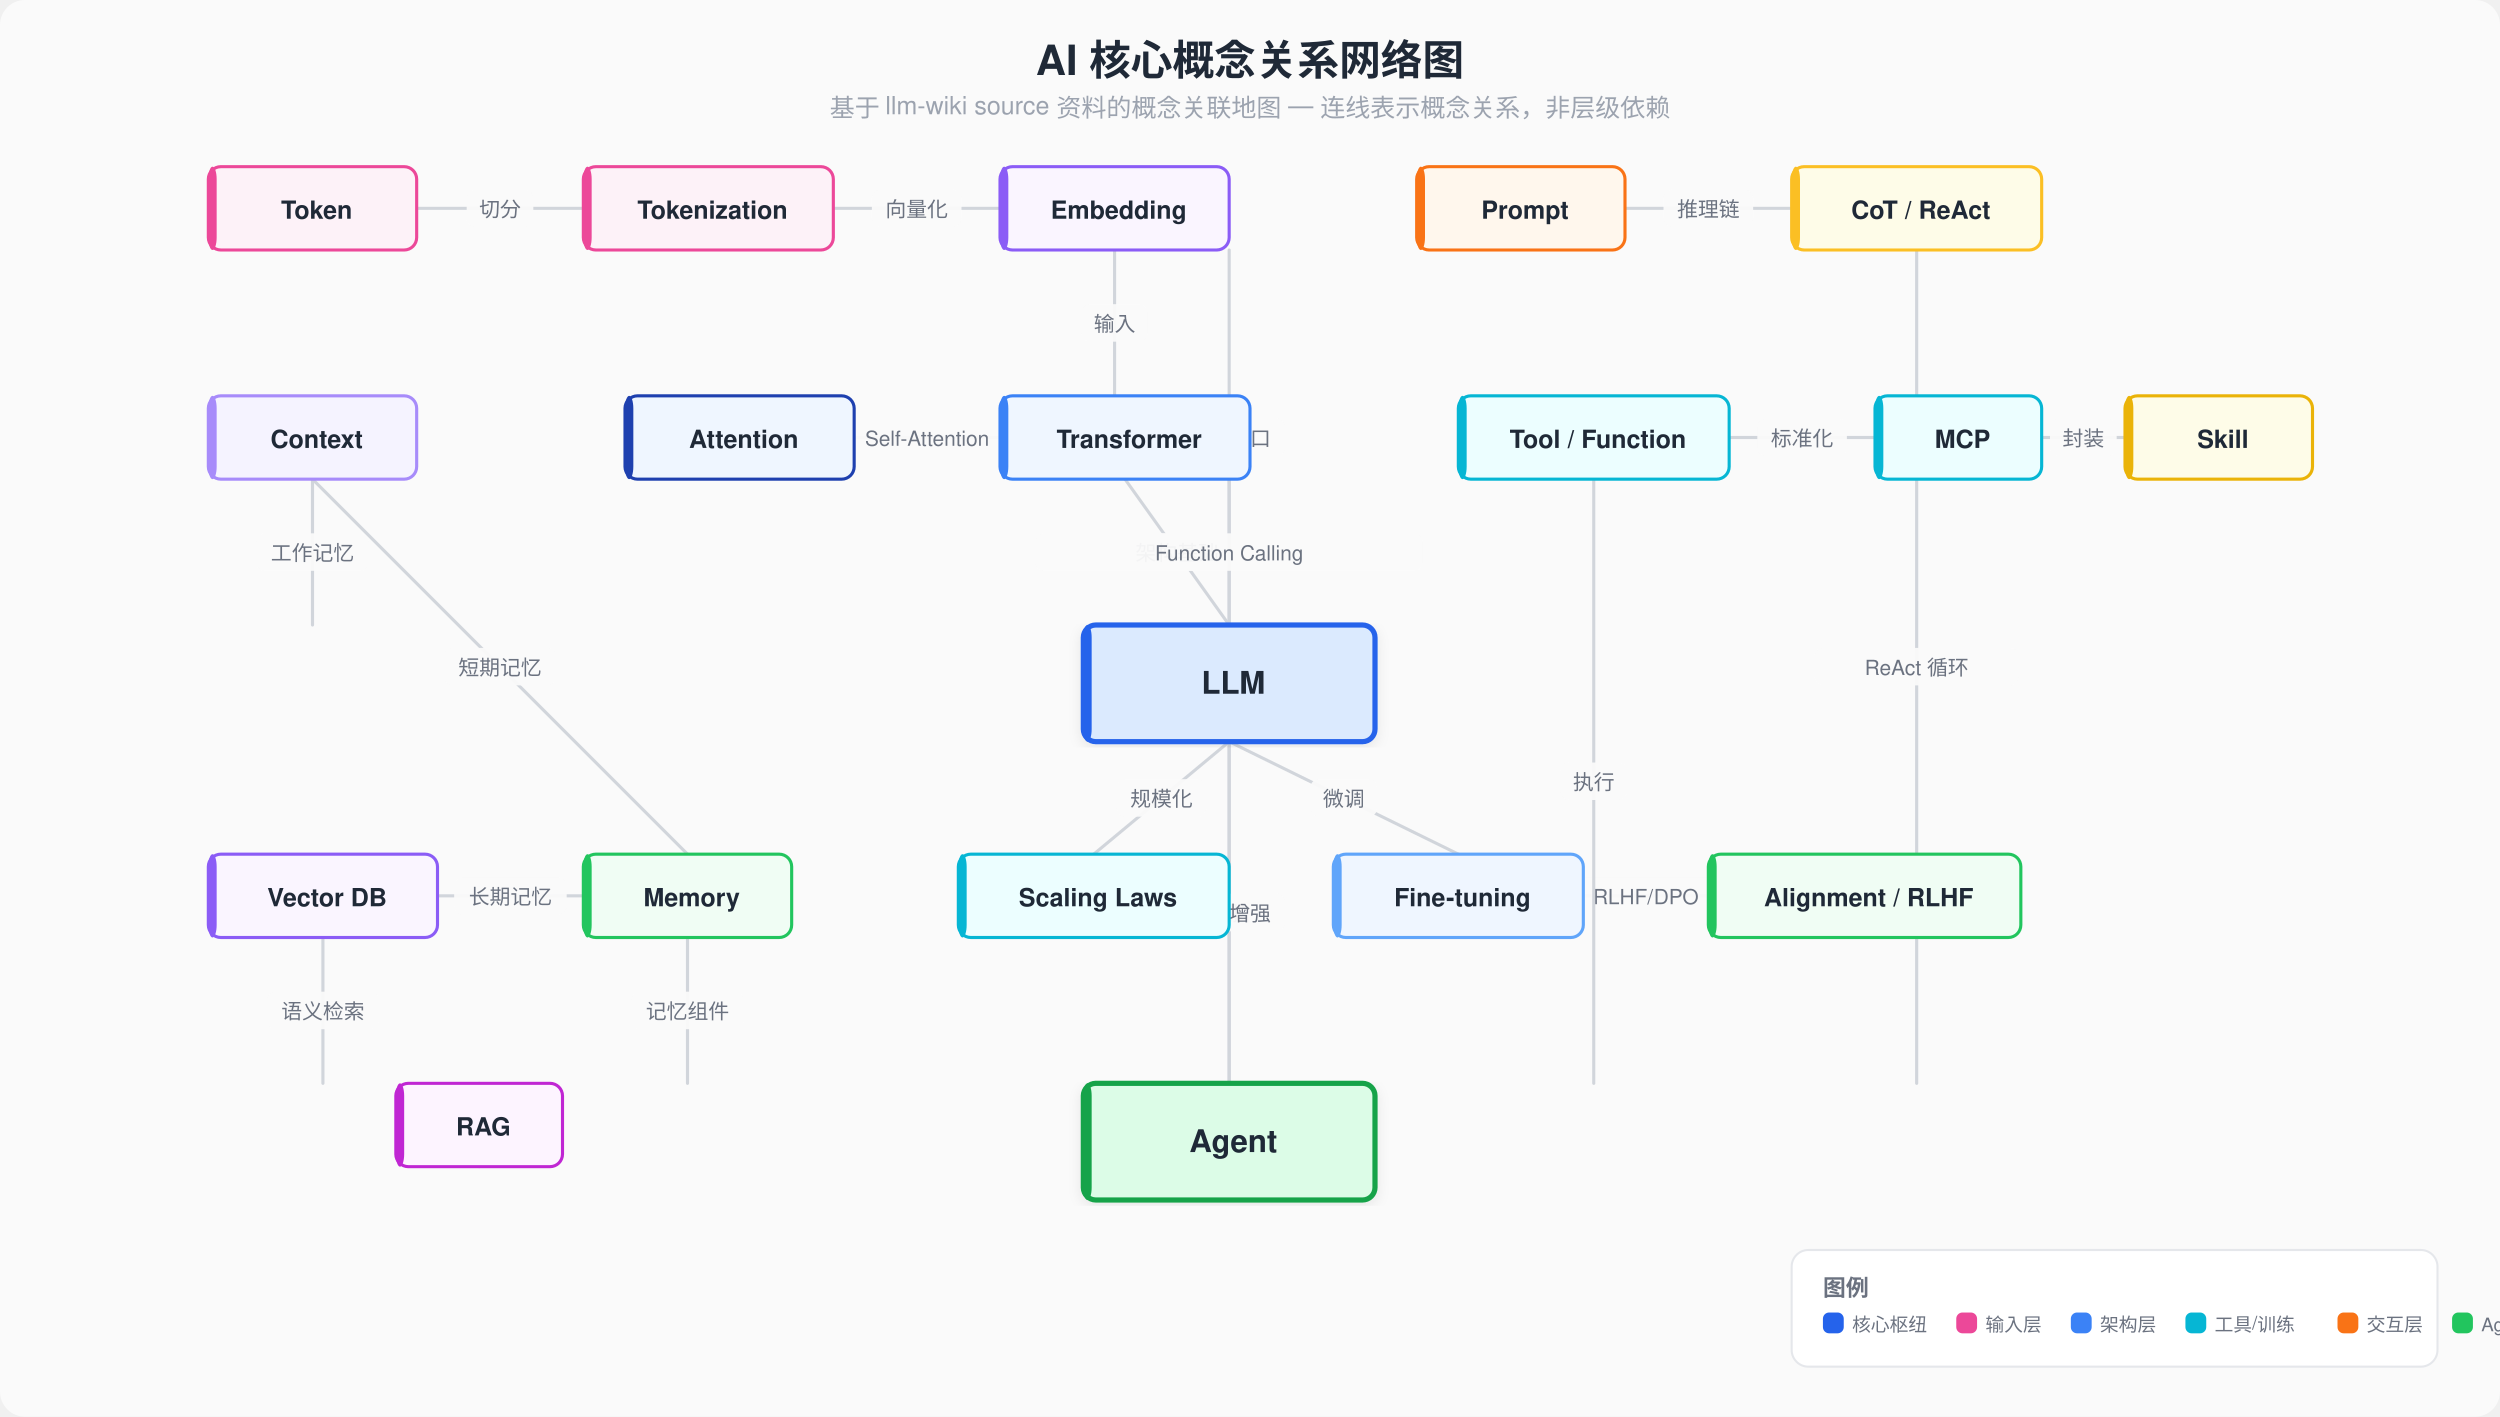
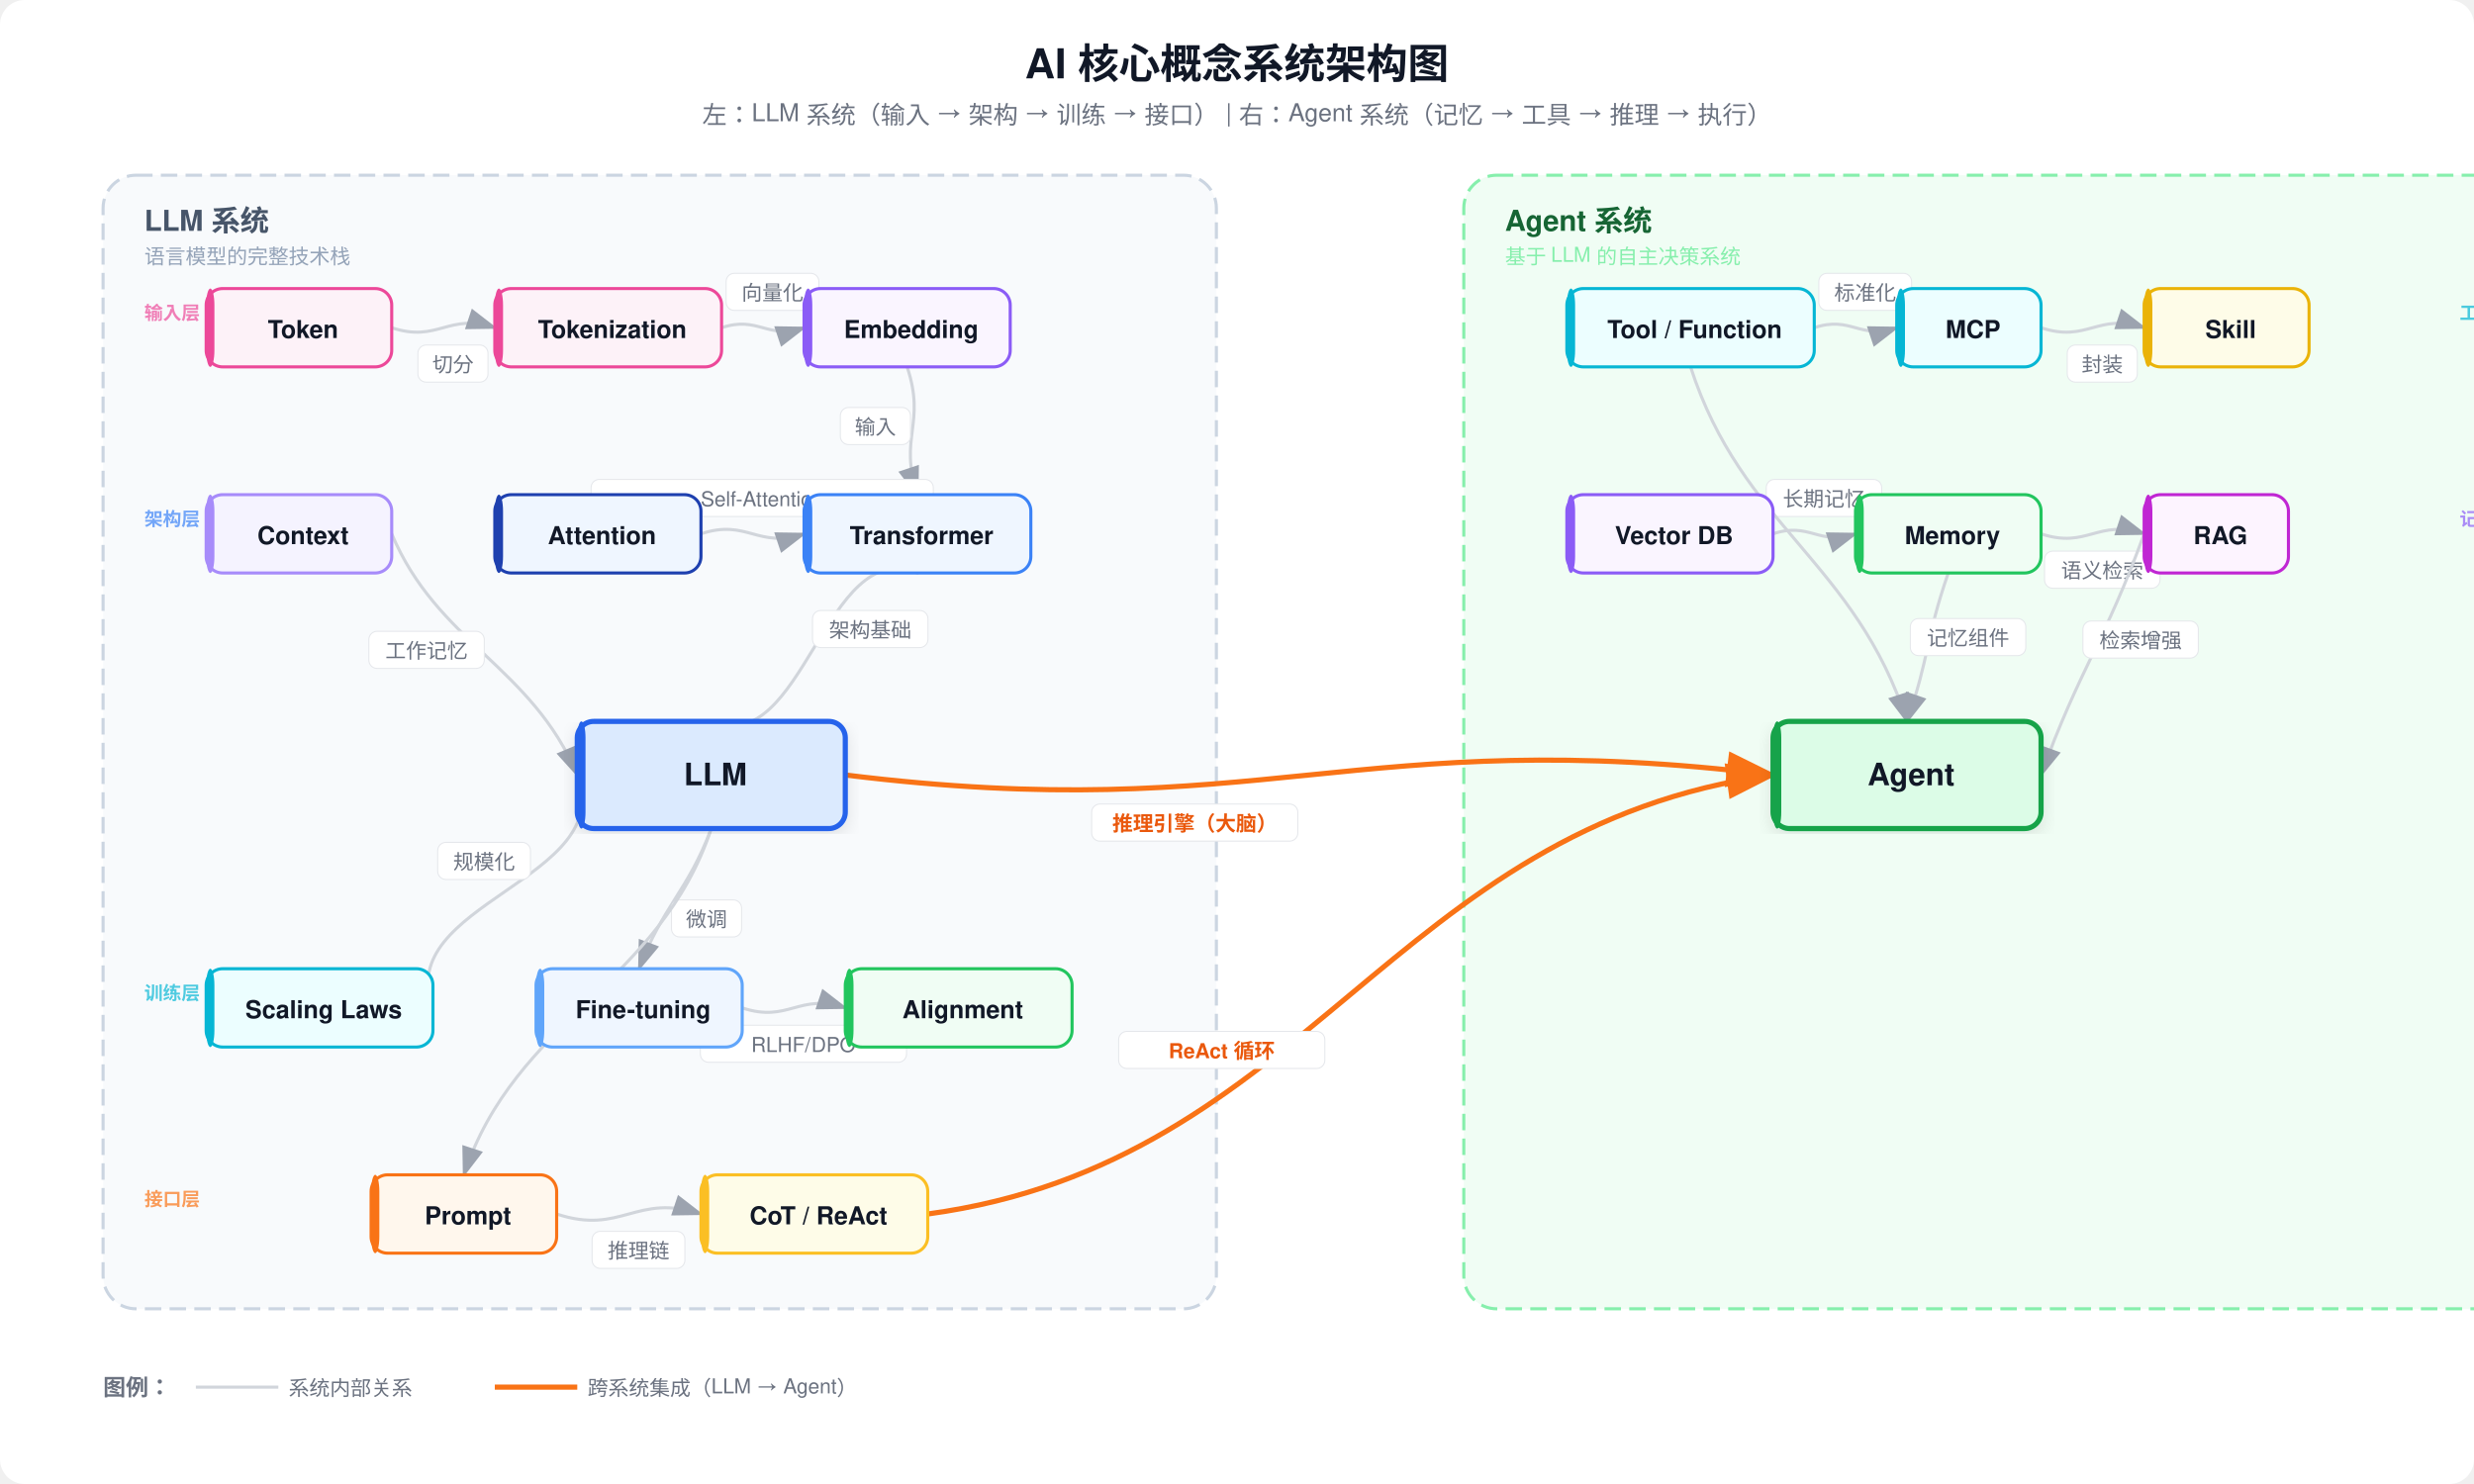
- <svg xmlns="http://www.w3.org/2000/svg" viewBox="0 0 1200 680">
+ <svg xmlns="http://www.w3.org/2000/svg" viewBox="0 0 1200 720" width="1200" height="720">
+   <style>
+     text { font-family: 'Helvetica Neue', Helvetica, Arial, 'PingFang SC', 'Microsoft YaHei', sans-serif; }
+   </style>
  <defs>
    <filter id="shadow" x="-5%" y="-5%" width="110%" height="110%">
-       <feDropShadow dx="0" dy="2" stdDeviation="3" flood-color="#000000" flood-opacity="0.08" />
+       <feDropShadow dx="0" dy="3" stdDeviation="4" flood-color="#000000" flood-opacity="0.10" />
    </filter>
+     <marker id="arrowhead" markerWidth="10" markerHeight="7" refX="9" refY="3.5" orient="auto">
+       <polygon points="0 0, 10 3.5, 0 7" fill="#9ca3af" />
+     </marker>
+     <marker id="arrowhead-cross" markerWidth="10" markerHeight="7" refX="9" refY="3.5" orient="auto">
+       <polygon points="0 0, 10 3.5, 0 7" fill="#f97316" />
+     </marker>
  </defs>
-   <rect width="1200" height="680" fill="#fafafa" rx="12" />
-   <text x="600" y="36" text-anchor="middle" font-family="-apple-system, BlinkMacSystemFont, Segoe UI, Helvetica, Arial, sans-serif" font-size="20" font-weight="600" fill="#1f2937">AI 核心概念关系网络图</text>
-   <text x="600" y="56" text-anchor="middle" font-family="-apple-system, BlinkMacSystemFont, Segoe UI, Helvetica, Arial, sans-serif" font-size="12" fill="#9ca3af">基于 llm-wiki source 资料的概念关联地图 — 连线表示概念关系，非层级依赖</text>
-   <path d="M 200,100 L 280,100" fill="none" stroke="#d1d5db" stroke-width="1.5" stroke-linecap="round" stroke-linejoin="round" />
-   <rect x="224.0" y="91.0" width="32" height="18" rx="4" fill="#fafafa" opacity="0.95" />
-   <text x="240.0" y="104.0" text-anchor="middle" font-family="-apple-system, BlinkMacSystemFont, Segoe UI, Helvetica, Arial, sans-serif" font-size="10" fill="#6b7280">切分</text>
-   <path d="M 400,100 L 480,100" fill="none" stroke="#d1d5db" stroke-width="1.5" stroke-linecap="round" stroke-linejoin="round" />
-   <rect x="418.5" y="91.0" width="43" height="18" rx="4" fill="#fafafa" opacity="0.95" />
-   <text x="440.0" y="104.0" text-anchor="middle" font-family="-apple-system, BlinkMacSystemFont, Segoe UI, Helvetica, Arial, sans-serif" font-size="10" fill="#6b7280">向量化</text>
-   <path d="M 535,120 L 535,190 L 535,190" fill="none" stroke="#d1d5db" stroke-width="1.5" stroke-linecap="round" stroke-linejoin="round" />
-   <rect x="519.0" y="146.0" width="32" height="18" rx="4" fill="#fafafa" opacity="0.95" />
-   <text x="535.0" y="159.0" text-anchor="middle" font-family="-apple-system, BlinkMacSystemFont, Segoe UI, Helvetica, Arial, sans-serif" font-size="10" fill="#6b7280">输入</text>
-   <path d="M 410,210 L 480,210" fill="none" stroke="#d1d5db" stroke-width="1.5" stroke-linecap="round" stroke-linejoin="round" />
-   <rect x="363.0" y="201.0" width="164" height="18" rx="4" fill="#fafafa" opacity="0.95" />
-   <text x="445.0" y="214.0" text-anchor="middle" font-family="-apple-system, BlinkMacSystemFont, Segoe UI, Helvetica, Arial, sans-serif" font-size="10" fill="#6b7280">Self-Attention</text>
-   <path d="M 540,230 L 590,300" fill="none" stroke="#d1d5db" stroke-width="1.5" stroke-linecap="round" stroke-linejoin="round" />
-   <rect x="538.0" y="256.0" width="54" height="18" rx="4" fill="#fafafa" opacity="0.95" />
-   <text x="565.0" y="269.0" text-anchor="middle" font-family="-apple-system, BlinkMacSystemFont, Segoe UI, Helvetica, Arial, sans-serif" font-size="10" fill="#6b7280">架构基础</text>
-   <path d="M 150,230 L 150,300 L 150,300" fill="none" stroke="#d1d5db" stroke-width="1.5" stroke-linecap="round" stroke-linejoin="round" />
-   <rect x="123.0" y="256.0" width="54" height="18" rx="4" fill="#fafafa" opacity="0.95" />
-   <text x="150.0" y="269.0" text-anchor="middle" font-family="-apple-system, BlinkMacSystemFont, Segoe UI, Helvetica, Arial, sans-serif" font-size="10" fill="#6b7280">工作记忆</text>
-   <path d="M 590,356 L 525,410" fill="none" stroke="#d1d5db" stroke-width="1.5" stroke-linecap="round" stroke-linejoin="round" />
-   <rect x="536.0" y="374.0" width="43" height="18" rx="4" fill="#fafafa" opacity="0.95" />
-   <text x="557.5" y="387.0" text-anchor="middle" font-family="-apple-system, BlinkMacSystemFont, Segoe UI, Helvetica, Arial, sans-serif" font-size="10" fill="#6b7280">规模化</text>
-   <path d="M 590,356 L 700,410" fill="none" stroke="#d1d5db" stroke-width="1.5" stroke-linecap="round" stroke-linejoin="round" />
-   <rect x="629.0" y="374.0" width="32" height="18" rx="4" fill="#fafafa" opacity="0.95" />
-   <text x="645.0" y="387.0" text-anchor="middle" font-family="-apple-system, BlinkMacSystemFont, Segoe UI, Helvetica, Arial, sans-serif" font-size="10" fill="#6b7280">微调</text>
-   <path d="M 760,430 L 820,430" fill="none" stroke="#d1d5db" stroke-width="1.5" stroke-linecap="round" stroke-linejoin="round" />
-   <rect x="741.0" y="421.0" width="98" height="18" rx="4" fill="#fafafa" opacity="0.95" />
-   <text x="790.0" y="434.0" text-anchor="middle" font-family="-apple-system, BlinkMacSystemFont, Segoe UI, Helvetica, Arial, sans-serif" font-size="10" fill="#6b7280">RLHF/DPO</text>
-   <path d="M 590,300 L 590,120 L 590,120" fill="none" stroke="#d1d5db" stroke-width="1.5" stroke-linecap="round" stroke-linejoin="round" />
-   <rect x="563.0" y="201.0" width="54" height="18" rx="4" fill="#fafafa" opacity="0.95" />
-   <text x="590.0" y="214.0" text-anchor="middle" font-family="-apple-system, BlinkMacSystemFont, Segoe UI, Helvetica, Arial, sans-serif" font-size="10" fill="#6b7280">交互接口</text>
-   <path d="M 780,100 L 860,100" fill="none" stroke="#d1d5db" stroke-width="1.5" stroke-linecap="round" stroke-linejoin="round" />
-   <rect x="798.5" y="91.0" width="43" height="18" rx="4" fill="#fafafa" opacity="0.95" />
-   <text x="820.0" y="104.0" text-anchor="middle" font-family="-apple-system, BlinkMacSystemFont, Segoe UI, Helvetica, Arial, sans-serif" font-size="10" fill="#6b7280">推理链</text>
-   <path d="M 590,300 L 590,230 L 590,230" fill="none" stroke="#d1d5db" stroke-width="1.5" stroke-linecap="round" stroke-linejoin="round" />
-   <rect x="497.0" y="256.0" width="186" height="18" rx="4" fill="#fafafa" opacity="0.95" />
-   <text x="590.0" y="269.0" text-anchor="middle" font-family="-apple-system, BlinkMacSystemFont, Segoe UI, Helvetica, Arial, sans-serif" font-size="10" fill="#6b7280">Function Calling</text>
-   <path d="M 830,210 L 900,210" fill="none" stroke="#d1d5db" stroke-width="1.5" stroke-linecap="round" stroke-linejoin="round" />
-   <rect x="843.5" y="201.0" width="43" height="18" rx="4" fill="#fafafa" opacity="0.95" />
-   <text x="865.0" y="214.0" text-anchor="middle" font-family="-apple-system, BlinkMacSystemFont, Segoe UI, Helvetica, Arial, sans-serif" font-size="10" fill="#6b7280">标准化</text>
-   <path d="M 980,210 L 1020,210" fill="none" stroke="#d1d5db" stroke-width="1.5" stroke-linecap="round" stroke-linejoin="round" />
-   <rect x="984.0" y="201.0" width="32" height="18" rx="4" fill="#fafafa" opacity="0.95" />
-   <text x="1000.0" y="214.0" text-anchor="middle" font-family="-apple-system, BlinkMacSystemFont, Segoe UI, Helvetica, Arial, sans-serif" font-size="10" fill="#6b7280">封装</text>
-   <path d="M 590,356 L 590,520" fill="none" stroke="#d1d5db" stroke-width="1.5" stroke-linecap="round" stroke-linejoin="round" />
-   <rect x="574.0" y="429.0" width="32" height="18" rx="4" fill="#fafafa" opacity="0.95" />
-   <text x="590.0" y="442.0" text-anchor="middle" font-family="-apple-system, BlinkMacSystemFont, Segoe UI, Helvetica, Arial, sans-serif" font-size="10" fill="#6b7280">大脑</text>
-   <path d="M 765,230 L 765,520 L 765,520" fill="none" stroke="#d1d5db" stroke-width="1.5" stroke-linecap="round" stroke-linejoin="round" />
-   <rect x="749.0" y="366.0" width="32" height="18" rx="4" fill="#fafafa" opacity="0.95" />
-   <text x="765.0" y="379.0" text-anchor="middle" font-family="-apple-system, BlinkMacSystemFont, Segoe UI, Helvetica, Arial, sans-serif" font-size="10" fill="#6b7280">执行</text>
-   <path d="M 920,120 L 920,520 L 920,520" fill="none" stroke="#d1d5db" stroke-width="1.5" stroke-linecap="round" stroke-linejoin="round" />
-   <rect x="871.0" y="311.0" width="98" height="18" rx="4" fill="#fafafa" opacity="0.95" />
-   <text x="920.0" y="324.0" text-anchor="middle" font-family="-apple-system, BlinkMacSystemFont, Segoe UI, Helvetica, Arial, sans-serif" font-size="10" fill="#6b7280">ReAct 循环</text>
-   <path d="M 150,230 L 330,410" fill="none" stroke="#d1d5db" stroke-width="1.5" stroke-linecap="round" stroke-linejoin="round" />
-   <rect x="213.0" y="311.0" width="54" height="18" rx="4" fill="#fafafa" opacity="0.95" />
-   <text x="240.0" y="324.0" text-anchor="middle" font-family="-apple-system, BlinkMacSystemFont, Segoe UI, Helvetica, Arial, sans-serif" font-size="10" fill="#6b7280">短期记忆</text>
-   <path d="M 210,430 L 280,430" fill="none" stroke="#d1d5db" stroke-width="1.5" stroke-linecap="round" stroke-linejoin="round" />
-   <rect x="218.0" y="421.0" width="54" height="18" rx="4" fill="#fafafa" opacity="0.95" />
-   <text x="245.0" y="434.0" text-anchor="middle" font-family="-apple-system, BlinkMacSystemFont, Segoe UI, Helvetica, Arial, sans-serif" font-size="10" fill="#6b7280">长期记忆</text>
-   <path d="M 330,450 L 330,520 L 330,520" fill="none" stroke="#d1d5db" stroke-width="1.5" stroke-linecap="round" stroke-linejoin="round" />
-   <rect x="303.0" y="476.0" width="54" height="18" rx="4" fill="#fafafa" opacity="0.95" />
-   <text x="330.0" y="489.0" text-anchor="middle" font-family="-apple-system, BlinkMacSystemFont, Segoe UI, Helvetica, Arial, sans-serif" font-size="10" fill="#6b7280">记忆组件</text>
-   <path d="M 590,356 L 590,520 L 590,520" fill="none" stroke="#d1d5db" stroke-width="1.5" stroke-linecap="round" stroke-linejoin="round" />
-   <rect x="563.0" y="429.0" width="54" height="18" rx="4" fill="#fafafa" opacity="0.95" />
-   <text x="590.0" y="442.0" text-anchor="middle" font-family="-apple-system, BlinkMacSystemFont, Segoe UI, Helvetica, Arial, sans-serif" font-size="10" fill="#6b7280">检索增强</text>
-   <path d="M 155,450 L 155,520 L 155,520" fill="none" stroke="#d1d5db" stroke-width="1.5" stroke-linecap="round" stroke-linejoin="round" />
-   <rect x="128.0" y="476.0" width="54" height="18" rx="4" fill="#fafafa" opacity="0.95" />
-   <text x="155.0" y="489.0" text-anchor="middle" font-family="-apple-system, BlinkMacSystemFont, Segoe UI, Helvetica, Arial, sans-serif" font-size="10" fill="#6b7280">语义检索</text>
-   <path d="M 230,560 L 230,520 L 230,520" fill="none" stroke="#d1d5db" stroke-width="1.5" stroke-linecap="round" stroke-linejoin="round" />
-   <rect x="203.0" y="531.0" width="54" height="18" rx="4" fill="#fafafa" opacity="0.95" />
-   <text x="230.0" y="544.0" text-anchor="middle" font-family="-apple-system, BlinkMacSystemFont, Segoe UI, Helvetica, Arial, sans-serif" font-size="10" fill="#6b7280">知识增强</text>
-   <rect x="100" y="80" width="100" height="40" rx="6" ry="6" fill="#fdf2f8" stroke="#ec4899" stroke-width="1.5" />
-   <rect x="100" y="80" width="4" height="40" rx="6" ry="6" fill="#ec4899" />
-   <text x="152.0" y="105.0" text-anchor="middle" font-family="-apple-system, BlinkMacSystemFont, Segoe UI, Helvetica, Arial, sans-serif" font-size="12" font-weight="600" fill="#1f2937">Token</text>
-   <rect x="280" y="80" width="120" height="40" rx="6" ry="6" fill="#fdf2f8" stroke="#ec4899" stroke-width="1.5" />
-   <rect x="280" y="80" width="4" height="40" rx="6" ry="6" fill="#ec4899" />
-   <text x="342.0" y="105.0" text-anchor="middle" font-family="-apple-system, BlinkMacSystemFont, Segoe UI, Helvetica, Arial, sans-serif" font-size="12" font-weight="600" fill="#1f2937">Tokenization</text>
-   <rect x="480" y="80" width="110" height="40" rx="6" ry="6" fill="#faf5ff" stroke="#8b5cf6" stroke-width="1.5" />
-   <rect x="480" y="80" width="4" height="40" rx="6" ry="6" fill="#8b5cf6" />
-   <text x="537.0" y="105.0" text-anchor="middle" font-family="-apple-system, BlinkMacSystemFont, Segoe UI, Helvetica, Arial, sans-serif" font-size="12" font-weight="600" fill="#1f2937">Embedding</text>
-   <rect x="680" y="80" width="100" height="40" rx="6" ry="6" fill="#fff7ed" stroke="#f97316" stroke-width="1.5" />
-   <rect x="680" y="80" width="4" height="40" rx="6" ry="6" fill="#f97316" />
-   <text x="732.0" y="105.0" text-anchor="middle" font-family="-apple-system, BlinkMacSystemFont, Segoe UI, Helvetica, Arial, sans-serif" font-size="12" font-weight="600" fill="#1f2937">Prompt</text>
-   <rect x="860" y="80" width="120" height="40" rx="6" ry="6" fill="#fefce8" stroke="#fbbf24" stroke-width="1.5" />
-   <rect x="860" y="80" width="4" height="40" rx="6" ry="6" fill="#fbbf24" />
-   <text x="922.0" y="105.0" text-anchor="middle" font-family="-apple-system, BlinkMacSystemFont, Segoe UI, Helvetica, Arial, sans-serif" font-size="12" font-weight="600" fill="#1f2937">CoT / ReAct</text>
-   <rect x="100" y="190" width="100" height="40" rx="6" ry="6" fill="#f5f3ff" stroke="#a78bfa" stroke-width="1.5" />
-   <rect x="100" y="190" width="4" height="40" rx="6" ry="6" fill="#a78bfa" />
-   <text x="152.0" y="215.0" text-anchor="middle" font-family="-apple-system, BlinkMacSystemFont, Segoe UI, Helvetica, Arial, sans-serif" font-size="12" font-weight="600" fill="#1f2937">Context</text>
-   <rect x="300" y="190" width="110" height="40" rx="6" ry="6" fill="#eff6ff" stroke="#1e40af" stroke-width="1.5" />
-   <rect x="300" y="190" width="4" height="40" rx="6" ry="6" fill="#1e40af" />
-   <text x="357.0" y="215.0" text-anchor="middle" font-family="-apple-system, BlinkMacSystemFont, Segoe UI, Helvetica, Arial, sans-serif" font-size="12" font-weight="600" fill="#1f2937">Attention</text>
-   <rect x="480" y="190" width="120" height="40" rx="6" ry="6" fill="#eff6ff" stroke="#3b82f6" stroke-width="1.5" />
-   <rect x="480" y="190" width="4" height="40" rx="6" ry="6" fill="#3b82f6" />
-   <text x="542.0" y="215.0" text-anchor="middle" font-family="-apple-system, BlinkMacSystemFont, Segoe UI, Helvetica, Arial, sans-serif" font-size="12" font-weight="600" fill="#1f2937">Transformer</text>
-   <rect x="700" y="190" width="130" height="40" rx="6" ry="6" fill="#ecfeff" stroke="#06b6d4" stroke-width="1.5" />
-   <rect x="700" y="190" width="4" height="40" rx="6" ry="6" fill="#06b6d4" />
-   <text x="767.0" y="215.0" text-anchor="middle" font-family="-apple-system, BlinkMacSystemFont, Segoe UI, Helvetica, Arial, sans-serif" font-size="12" font-weight="600" fill="#1f2937">Tool / Function</text>
-   <rect x="900" y="190" width="80" height="40" rx="6" ry="6" fill="#ecfeff" stroke="#06b6d4" stroke-width="1.5" />
-   <rect x="900" y="190" width="4" height="40" rx="6" ry="6" fill="#06b6d4" />
-   <text x="942.0" y="215.0" text-anchor="middle" font-family="-apple-system, BlinkMacSystemFont, Segoe UI, Helvetica, Arial, sans-serif" font-size="12" font-weight="600" fill="#1f2937">MCP</text>
-   <rect x="1020" y="190" width="90" height="40" rx="6" ry="6" fill="#fefce8" stroke="#eab308" stroke-width="1.5" />
-   <rect x="1020" y="190" width="4" height="40" rx="6" ry="6" fill="#eab308" />
-   <text x="1067.0" y="215.0" text-anchor="middle" font-family="-apple-system, BlinkMacSystemFont, Segoe UI, Helvetica, Arial, sans-serif" font-size="12" font-weight="600" fill="#1f2937">Skill</text>
-   <rect x="520" y="300" width="140" height="56" rx="6" ry="6" fill="#dbeafe" stroke="#2563eb" stroke-width="2.5" filter="url(#shadow)" />
-   <rect x="520" y="300" width="4" height="56" rx="6" ry="6" fill="#2563eb" />
-   <text x="592.0" y="333.0" text-anchor="middle" font-family="-apple-system, BlinkMacSystemFont, Segoe UI, Helvetica, Arial, sans-serif" font-size="15" font-weight="700" fill="#1f2937">LLM</text>
-   <rect x="100" y="410" width="110" height="40" rx="6" ry="6" fill="#faf5ff" stroke="#8b5cf6" stroke-width="1.5" />
-   <rect x="100" y="410" width="4" height="40" rx="6" ry="6" fill="#8b5cf6" />
-   <text x="157.0" y="435.0" text-anchor="middle" font-family="-apple-system, BlinkMacSystemFont, Segoe UI, Helvetica, Arial, sans-serif" font-size="12" font-weight="600" fill="#1f2937">Vector DB</text>
-   <rect x="280" y="410" width="100" height="40" rx="6" ry="6" fill="#f0fdf4" stroke="#22c55e" stroke-width="1.5" />
-   <rect x="280" y="410" width="4" height="40" rx="6" ry="6" fill="#22c55e" />
-   <text x="332.0" y="435.0" text-anchor="middle" font-family="-apple-system, BlinkMacSystemFont, Segoe UI, Helvetica, Arial, sans-serif" font-size="12" font-weight="600" fill="#1f2937">Memory</text>
-   <rect x="460" y="410" width="130" height="40" rx="6" ry="6" fill="#ecfeff" stroke="#06b6d4" stroke-width="1.5" />
-   <rect x="460" y="410" width="4" height="40" rx="6" ry="6" fill="#06b6d4" />
-   <text x="527.0" y="435.0" text-anchor="middle" font-family="-apple-system, BlinkMacSystemFont, Segoe UI, Helvetica, Arial, sans-serif" font-size="12" font-weight="600" fill="#1f2937">Scaling Laws</text>
-   <rect x="640" y="410" width="120" height="40" rx="6" ry="6" fill="#eff6ff" stroke="#60a5fa" stroke-width="1.5" />
-   <rect x="640" y="410" width="4" height="40" rx="6" ry="6" fill="#60a5fa" />
-   <text x="702.0" y="435.0" text-anchor="middle" font-family="-apple-system, BlinkMacSystemFont, Segoe UI, Helvetica, Arial, sans-serif" font-size="12" font-weight="600" fill="#1f2937">Fine-tuning</text>
-   <rect x="820" y="410" width="150" height="40" rx="6" ry="6" fill="#f0fdf4" stroke="#22c55e" stroke-width="1.5" />
-   <rect x="820" y="410" width="4" height="40" rx="6" ry="6" fill="#22c55e" />
-   <text x="897.0" y="435.0" text-anchor="middle" font-family="-apple-system, BlinkMacSystemFont, Segoe UI, Helvetica, Arial, sans-serif" font-size="12" font-weight="600" fill="#1f2937">Alignment / RLHF</text>
-   <rect x="190" y="520" width="80" height="40" rx="6" ry="6" fill="#fdf4ff" stroke="#c026d3" stroke-width="1.5" />
-   <rect x="190" y="520" width="4" height="40" rx="6" ry="6" fill="#c026d3" />
-   <text x="232.0" y="545.0" text-anchor="middle" font-family="-apple-system, BlinkMacSystemFont, Segoe UI, Helvetica, Arial, sans-serif" font-size="12" font-weight="600" fill="#1f2937">RAG</text>
-   <rect x="520" y="520" width="140" height="56" rx="6" ry="6" fill="#dcfce7" stroke="#16a34a" stroke-width="2.5" filter="url(#shadow)" />
-   <rect x="520" y="520" width="4" height="56" rx="6" ry="6" fill="#16a34a" />
-   <text x="592.0" y="553.0" text-anchor="middle" font-family="-apple-system, BlinkMacSystemFont, Segoe UI, Helvetica, Arial, sans-serif" font-size="15" font-weight="700" fill="#1f2937">Agent</text>
-   <rect x="860" y="600" width="310" height="56" rx="8" fill="white" stroke="#e5e7eb" stroke-width="1" />
-   <text x="875" y="622" font-family="-apple-system, BlinkMacSystemFont, Segoe UI, Helvetica, Arial, sans-serif" font-size="11" font-weight="600" fill="#6b7280">图例</text>
-   <rect x="875" y="630" width="10" height="10" rx="3" fill="#2563eb" />
-   <text x="889" y="639" font-family="-apple-system, BlinkMacSystemFont, Segoe UI, Helvetica, Arial, sans-serif" font-size="9" fill="#6b7280">核心枢纽</text>
-   <rect x="939" y="630" width="10" height="10" rx="3" fill="#ec4899" />
-   <text x="953" y="639" font-family="-apple-system, BlinkMacSystemFont, Segoe UI, Helvetica, Arial, sans-serif" font-size="9" fill="#6b7280">输入层</text>
-   <rect x="994" y="630" width="10" height="10" rx="3" fill="#3b82f6" />
-   <text x="1008" y="639" font-family="-apple-system, BlinkMacSystemFont, Segoe UI, Helvetica, Arial, sans-serif" font-size="9" fill="#6b7280">架构层</text>
-   <rect x="1049" y="630" width="10" height="10" rx="3" fill="#06b6d4" />
-   <text x="1063" y="639" font-family="-apple-system, BlinkMacSystemFont, Segoe UI, Helvetica, Arial, sans-serif" font-size="9" fill="#6b7280">工具/训练</text>
-   <rect x="1122" y="630" width="10" height="10" rx="3" fill="#f97316" />
-   <text x="1136" y="639" font-family="-apple-system, BlinkMacSystemFont, Segoe UI, Helvetica, Arial, sans-serif" font-size="9" fill="#6b7280">交互层</text>
-   <rect x="1177" y="630" width="10" height="10" rx="3" fill="#22c55e" />
-   <text x="1191" y="639" font-family="-apple-system, BlinkMacSystemFont, Segoe UI, Helvetica, Arial, sans-serif" font-size="9" fill="#6b7280">Agent/对齐</text>
-   <rect x="1277" y="630" width="10" height="10" rx="3" fill="#8b5cf6" />
-   <text x="1291" y="639" font-family="-apple-system, BlinkMacSystemFont, Segoe UI, Helvetica, Arial, sans-serif" font-size="9" fill="#6b7280">记忆/检索</text>
+   <rect width="1200" height="720" fill="#ffffff" rx="12" />
+   <text x="600" y="38" text-anchor="middle" font-size="20" font-weight="600" fill="#111827">AI 核心概念系统架构图</text>
+   <text x="600" y="60" text-anchor="middle" font-size="12" fill="#6b7280">左：LLM 系统（输入 → 架构 → 训练 → 接口） | 右：Agent 系统（记忆 → 工具 → 推理 → 执行）</text>
+   <rect x="50" y="85" width="540" height="550" rx="16" fill="#f8fafc" stroke="#cbd5e1" stroke-width="1.5" stroke-dasharray="8,4" />
+   <text x="70" y="112" font-size="14" font-weight="700" fill="#475569">LLM 系统</text>
+   <text x="70" y="128" font-size="10" fill="#94a3b8">语言模型的完整技术栈</text>
+   <rect x="710" y="85" width="540" height="550" rx="16" fill="#f0fdf4" stroke="#86efac" stroke-width="1.5" stroke-dasharray="8,4" />
+   <text x="730" y="112" font-size="14" font-weight="700" fill="#166534">Agent 系统</text>
+   <text x="730" y="128" font-size="10" fill="#86efac">基于 LLM 的自主决策系统</text>
+   <path d="M 190.0,159.0 C 212.5,166.5 217.5,151.5 240.0,159.0" fill="none" stroke="#d1d5db" stroke-width="1.5" stroke-linecap="round" stroke-linejoin="round" marker-end="url(#arrowhead)" />
+   <rect x="202.7" y="167.4" width="34" height="18" rx="4" fill="#ffffff" stroke="#e5e7eb" stroke-width="0.5" />
+   <text x="219.7" y="180.4" text-anchor="middle" font-size="10" font-weight="500" fill="#6b7280">切分</text>
+   <path d="M 350.0,159.0 C 368.0,153.0 372.0,165.0 390.0,159.0" fill="none" stroke="#d1d5db" stroke-width="1.5" stroke-linecap="round" stroke-linejoin="round" marker-end="url(#arrowhead)" />
+   <rect x="352.2" y="132.6" width="45" height="18" rx="4" fill="#ffffff" stroke="#e5e7eb" stroke-width="0.5" />
+   <text x="374.7" y="145.6" text-anchor="middle" font-size="10" font-weight="500" fill="#6b7280">向量化</text>
+   <path d="M 440.0,178.0 C 449.3,205.9 435.7,212.1 445.0,240.0" fill="none" stroke="#d1d5db" stroke-width="1.5" stroke-linecap="round" stroke-linejoin="round" marker-end="url(#arrowhead)" />
+   <rect x="407.6" y="197.7" width="34" height="18" rx="4" fill="#ffffff" stroke="#e5e7eb" stroke-width="0.5" />
+   <text x="424.6" y="210.7" text-anchor="middle" font-size="10" font-weight="500" fill="#6b7280">输入</text>
+   <path d="M 340.0,259.0 C 362.5,251.5 367.5,266.5 390.0,259.0" fill="none" stroke="#d1d5db" stroke-width="1.5" stroke-linecap="round" stroke-linejoin="round" marker-end="url(#arrowhead)" />
+   <rect x="286.7" y="232.6" width="166" height="18" rx="4" fill="#ffffff" stroke="#e5e7eb" stroke-width="0.5" />
+   <text x="369.7" y="245.6" text-anchor="middle" font-size="10" font-weight="500" fill="#6b7280">Self-Attention</text>
+   <path d="M 190.0,259.0 C 212.1,311.6 257.9,323.4 280.0,376.0" fill="none" stroke="#d1d5db" stroke-width="1.5" stroke-linecap="round" stroke-linejoin="round" marker-end="url(#arrowhead)" />
+   <rect x="178.9" y="306.3" width="56" height="18" rx="4" fill="#ffffff" stroke="#e5e7eb" stroke-width="0.5" />
+   <text x="206.9" y="319.3" text-anchor="middle" font-size="10" font-weight="500" fill="#6b7280">工作记忆</text>
+   <path d="M 445.0,278.0 C 400.0,259.5 390.0,368.5 345.0,350.0" fill="none" stroke="#d1d5db" stroke-width="1.5" stroke-linecap="round" stroke-linejoin="round" marker-end="url(#arrowhead)" />
+   <rect x="394.1" y="296.2" width="56" height="18" rx="4" fill="#ffffff" stroke="#e5e7eb" stroke-width="0.5" />
+   <text x="422.1" y="309.2" text-anchor="middle" font-size="10" font-weight="500" fill="#6b7280">架构基础</text>
+   <path d="M 280.0,376.0 C 299.9,426.9 190.1,438.1 210.0,489.0" fill="none" stroke="#d1d5db" stroke-width="1.5" stroke-linecap="round" stroke-linejoin="round" marker-end="url(#arrowhead)" />
+   <rect x="212.3" y="408.7" width="45" height="18" rx="4" fill="#ffffff" stroke="#e5e7eb" stroke-width="0.5" />
+   <text x="234.8" y="421.7" text-anchor="middle" font-size="10" font-weight="500" fill="#6b7280">规模化</text>
+   <path d="M 345.0,402.0 C 333.5,432.6 321.5,439.4 310.0,470.0" fill="none" stroke="#d1d5db" stroke-width="1.5" stroke-linecap="round" stroke-linejoin="round" marker-end="url(#arrowhead)" />
+   <rect x="325.7" y="436.6" width="34" height="18" rx="4" fill="#ffffff" stroke="#e5e7eb" stroke-width="0.5" />
+   <text x="342.7" y="449.6" text-anchor="middle" font-size="10" font-weight="500" fill="#6b7280">微调</text>
+   <path d="M 360.0,489.0 C 382.5,496.5 387.5,481.5 410.0,489.0" fill="none" stroke="#d1d5db" stroke-width="1.5" stroke-linecap="round" stroke-linejoin="round" marker-end="url(#arrowhead)" />
+   <rect x="339.7" y="497.4" width="100" height="18" rx="4" fill="#ffffff" stroke="#e5e7eb" stroke-width="0.5" />
+   <text x="389.7" y="510.4" text-anchor="middle" font-size="10" font-weight="500" fill="#6b7280">RLHF/DPO</text>
+   <path d="M 345.0,402.0 C 320.0,477.6 250.0,494.4 225.0,570.0" fill="none" stroke="#d1d5db" stroke-width="1.5" stroke-linecap="round" stroke-linejoin="round" marker-end="url(#arrowhead)" />
+   <rect x="269.6" y="489.9" width="56" height="18" rx="4" fill="#ffffff" stroke="#e5e7eb" stroke-width="0.5" />
+   <text x="297.6" y="502.9" text-anchor="middle" font-size="10" font-weight="500" fill="#6b7280">交互接口</text>
+   <path d="M 270.0,589.0 C 301.5,599.5 308.5,578.5 340.0,589.0" fill="none" stroke="#d1d5db" stroke-width="1.5" stroke-linecap="round" stroke-linejoin="round" marker-end="url(#arrowhead)" />
+   <rect x="287.2" y="597.4" width="45" height="18" rx="4" fill="#ffffff" stroke="#e5e7eb" stroke-width="0.5" />
+   <text x="309.7" y="610.4" text-anchor="middle" font-size="10" font-weight="500" fill="#6b7280">推理链</text>
+   <path d="M 880.0,159.0 C 898.0,153.0 902.0,165.0 920.0,159.0" fill="none" stroke="#d1d5db" stroke-width="1.5" stroke-linecap="round" stroke-linejoin="round" marker-end="url(#arrowhead)" />
+   <rect x="882.2" y="132.6" width="45" height="18" rx="4" fill="#ffffff" stroke="#e5e7eb" stroke-width="0.5" />
+   <text x="904.7" y="145.6" text-anchor="middle" font-size="10" font-weight="500" fill="#6b7280">标准化</text>
+   <path d="M 990.0,159.0 C 1012.5,166.5 1017.5,151.5 1040.0,159.0" fill="none" stroke="#d1d5db" stroke-width="1.5" stroke-linecap="round" stroke-linejoin="round" marker-end="url(#arrowhead)" />
+   <rect x="1002.7" y="167.4" width="34" height="18" rx="4" fill="#ffffff" stroke="#e5e7eb" stroke-width="0.5" />
+   <text x="1019.7" y="180.4" text-anchor="middle" font-size="10" font-weight="500" fill="#6b7280">封装</text>
+   <path d="M 860.0,259.0 C 878.0,253.0 882.0,265.0 900.0,259.0" fill="none" stroke="#d1d5db" stroke-width="1.5" stroke-linecap="round" stroke-linejoin="round" marker-end="url(#arrowhead)" />
+   <rect x="856.7" y="232.6" width="56" height="18" rx="4" fill="#ffffff" stroke="#e5e7eb" stroke-width="0.5" />
+   <text x="884.7" y="245.6" text-anchor="middle" font-size="10" font-weight="500" fill="#6b7280">长期记忆</text>
+   <path d="M 990.0,259.0 C 1012.5,266.5 1017.5,251.5 1040.0,259.0" fill="none" stroke="#d1d5db" stroke-width="1.5" stroke-linecap="round" stroke-linejoin="round" marker-end="url(#arrowhead)" />
+   <rect x="991.7" y="267.4" width="56" height="18" rx="4" fill="#ffffff" stroke="#e5e7eb" stroke-width="0.5" />
+   <text x="1019.7" y="280.4" text-anchor="middle" font-size="10" font-weight="500" fill="#6b7280">语义检索</text>
+   <path d="M 1040.0,259.0 C 1020.9,311.6 1009.1,323.4 990.0,376.0" fill="none" stroke="#d1d5db" stroke-width="1.5" stroke-linecap="round" stroke-linejoin="round" marker-end="url(#arrowhead)" />
+   <rect x="1010.3" y="301.3" width="56" height="18" rx="4" fill="#ffffff" stroke="#e5e7eb" stroke-width="0.5" />
+   <text x="1038.3" y="314.3" text-anchor="middle" font-size="10" font-weight="500" fill="#6b7280">检索增强</text>
+   <path d="M 820.0,178.0 C 845.0,255.4 900.0,272.6 925.0,350.0" fill="none" stroke="#d1d5db" stroke-width="1.5" stroke-linecap="round" stroke-linejoin="round" marker-end="url(#arrowhead)" />
+   <rect x="823.5" y="244.3" width="34" height="18" rx="4" fill="#ffffff" stroke="#e5e7eb" stroke-width="0.5" />
+   <text x="840.5" y="257.3" text-anchor="middle" font-size="10" font-weight="500" fill="#6b7280">执行</text>
+   <path d="M 945.0,278.0 C 933.8,310.4 936.2,317.6 925.0,350.0" fill="none" stroke="#d1d5db" stroke-width="1.5" stroke-linecap="round" stroke-linejoin="round" marker-end="url(#arrowhead)" />
+   <rect x="926.6" y="300.1" width="56" height="18" rx="4" fill="#ffffff" stroke="#e5e7eb" stroke-width="0.5" />
+   <text x="954.6" y="313.1" text-anchor="middle" font-size="10" font-weight="500" fill="#6b7280">记忆组件</text>
+   <path d="M 410.0,376.0 C 612.5,401.0 657.5,351.0 860.0,376.0" fill="none" stroke="#f97316" stroke-width="2.5" stroke-linecap="round" stroke-linejoin="round" marker-end="url(#arrowhead-cross)" />
+   <rect x="529.5" y="390.1" width="100" height="18" rx="4" fill="#ffffff" stroke="#e5e7eb" stroke-width="0.5" />
+   <text x="579.5" y="403.1" text-anchor="middle" font-size="10" font-weight="600" fill="#ea580c">推理引擎（大脑）</text>
+   <path d="M 450.0,589.0 C 634.5,564.0 675.5,401.0 860.0,376.0" fill="none" stroke="#f97316" stroke-width="2.5" stroke-linecap="round" stroke-linejoin="round" marker-end="url(#arrowhead-cross)" />
+   <rect x="542.6" y="500.4" width="100" height="18" rx="4" fill="#ffffff" stroke="#e5e7eb" stroke-width="0.5" />
+   <text x="592.6" y="513.4" text-anchor="middle" font-size="10" font-weight="600" fill="#ea580c">ReAct 循环</text>
+   <rect x="100" y="140" width="90" height="38" rx="8" ry="8" fill="#fdf2f8" stroke="#ec4899" stroke-width="1.5" />
+   <rect x="100" y="140" width="4" height="38" rx="8" ry="8" fill="#ec4899" />
+   <text x="147.0" y="164.0" text-anchor="middle" font-size="12" font-weight="600" fill="#111827">Token</text>
+   <rect x="240" y="140" width="110" height="38" rx="8" ry="8" fill="#fdf2f8" stroke="#ec4899" stroke-width="1.5" />
+   <rect x="240" y="140" width="4" height="38" rx="8" ry="8" fill="#ec4899" />
+   <text x="297.0" y="164.0" text-anchor="middle" font-size="12" font-weight="600" fill="#111827">Tokenization</text>
+   <rect x="390" y="140" width="100" height="38" rx="8" ry="8" fill="#faf5ff" stroke="#8b5cf6" stroke-width="1.5" />
+   <rect x="390" y="140" width="4" height="38" rx="8" ry="8" fill="#8b5cf6" />
+   <text x="442.0" y="164.0" text-anchor="middle" font-size="12" font-weight="600" fill="#111827">Embedding</text>
+   <rect x="100" y="240" width="90" height="38" rx="8" ry="8" fill="#f5f3ff" stroke="#a78bfa" stroke-width="1.5" />
+   <rect x="100" y="240" width="4" height="38" rx="8" ry="8" fill="#a78bfa" />
+   <text x="147.0" y="264.0" text-anchor="middle" font-size="12" font-weight="600" fill="#111827">Context</text>
+   <rect x="240" y="240" width="100" height="38" rx="8" ry="8" fill="#eff6ff" stroke="#1e40af" stroke-width="1.5" />
+   <rect x="240" y="240" width="4" height="38" rx="8" ry="8" fill="#1e40af" />
+   <text x="292.0" y="264.0" text-anchor="middle" font-size="12" font-weight="600" fill="#111827">Attention</text>
+   <rect x="390" y="240" width="110" height="38" rx="8" ry="8" fill="#eff6ff" stroke="#3b82f6" stroke-width="1.5" />
+   <rect x="390" y="240" width="4" height="38" rx="8" ry="8" fill="#3b82f6" />
+   <text x="447.0" y="264.0" text-anchor="middle" font-size="12" font-weight="600" fill="#111827">Transformer</text>
+   <rect x="280" y="350" width="130" height="52" rx="8" ry="8" fill="#dbeafe" stroke="#2563eb" stroke-width="2.5" filter="url(#shadow)" />
+   <rect x="280" y="350" width="4" height="52" rx="8" ry="8" fill="#2563eb" />
+   <text x="347.0" y="381.0" text-anchor="middle" font-size="15" font-weight="700" fill="#111827">LLM</text>
+   <rect x="100" y="470" width="110" height="38" rx="8" ry="8" fill="#ecfeff" stroke="#06b6d4" stroke-width="1.5" />
+   <rect x="100" y="470" width="4" height="38" rx="8" ry="8" fill="#06b6d4" />
+   <text x="157.0" y="494.0" text-anchor="middle" font-size="12" font-weight="600" fill="#111827">Scaling Laws</text>
+   <rect x="260" y="470" width="100" height="38" rx="8" ry="8" fill="#eff6ff" stroke="#60a5fa" stroke-width="1.5" />
+   <rect x="260" y="470" width="4" height="38" rx="8" ry="8" fill="#60a5fa" />
+   <text x="312.0" y="494.0" text-anchor="middle" font-size="12" font-weight="600" fill="#111827">Fine-tuning</text>
+   <rect x="410" y="470" width="110" height="38" rx="8" ry="8" fill="#f0fdf4" stroke="#22c55e" stroke-width="1.5" />
+   <rect x="410" y="470" width="4" height="38" rx="8" ry="8" fill="#22c55e" />
+   <text x="467.0" y="494.0" text-anchor="middle" font-size="12" font-weight="600" fill="#111827">Alignment</text>
+   <rect x="180" y="570" width="90" height="38" rx="8" ry="8" fill="#fff7ed" stroke="#f97316" stroke-width="1.5" />
+   <rect x="180" y="570" width="4" height="38" rx="8" ry="8" fill="#f97316" />
+   <text x="227.0" y="594.0" text-anchor="middle" font-size="12" font-weight="600" fill="#111827">Prompt</text>
+   <rect x="340" y="570" width="110" height="38" rx="8" ry="8" fill="#fefce8" stroke="#fbbf24" stroke-width="1.5" />
+   <rect x="340" y="570" width="4" height="38" rx="8" ry="8" fill="#fbbf24" />
+   <text x="397.0" y="594.0" text-anchor="middle" font-size="12" font-weight="600" fill="#111827">CoT / ReAct</text>
+   <rect x="760" y="140" width="120" height="38" rx="8" ry="8" fill="#ecfeff" stroke="#06b6d4" stroke-width="1.5" />
+   <rect x="760" y="140" width="4" height="38" rx="8" ry="8" fill="#06b6d4" />
+   <text x="822.0" y="164.0" text-anchor="middle" font-size="12" font-weight="600" fill="#111827">Tool / Function</text>
+   <rect x="920" y="140" width="70" height="38" rx="8" ry="8" fill="#ecfeff" stroke="#06b6d4" stroke-width="1.5" />
+   <rect x="920" y="140" width="4" height="38" rx="8" ry="8" fill="#06b6d4" />
+   <text x="957.0" y="164.0" text-anchor="middle" font-size="12" font-weight="600" fill="#111827">MCP</text>
+   <rect x="1040" y="140" width="80" height="38" rx="8" ry="8" fill="#fefce8" stroke="#eab308" stroke-width="1.5" />
+   <rect x="1040" y="140" width="4" height="38" rx="8" ry="8" fill="#eab308" />
+   <text x="1082.0" y="164.0" text-anchor="middle" font-size="12" font-weight="600" fill="#111827">Skill</text>
+   <rect x="760" y="240" width="100" height="38" rx="8" ry="8" fill="#faf5ff" stroke="#8b5cf6" stroke-width="1.5" />
+   <rect x="760" y="240" width="4" height="38" rx="8" ry="8" fill="#8b5cf6" />
+   <text x="812.0" y="264.0" text-anchor="middle" font-size="12" font-weight="600" fill="#111827">Vector DB</text>
+   <rect x="900" y="240" width="90" height="38" rx="8" ry="8" fill="#f0fdf4" stroke="#22c55e" stroke-width="1.5" />
+   <rect x="900" y="240" width="4" height="38" rx="8" ry="8" fill="#22c55e" />
+   <text x="947.0" y="264.0" text-anchor="middle" font-size="12" font-weight="600" fill="#111827">Memory</text>
+   <rect x="1040" y="240" width="70" height="38" rx="8" ry="8" fill="#fdf4ff" stroke="#c026d3" stroke-width="1.5" />
+   <rect x="1040" y="240" width="4" height="38" rx="8" ry="8" fill="#c026d3" />
+   <text x="1077.0" y="264.0" text-anchor="middle" font-size="12" font-weight="600" fill="#111827">RAG</text>
+   <rect x="860" y="350" width="130" height="52" rx="8" ry="8" fill="#dcfce7" stroke="#16a34a" stroke-width="2.5" filter="url(#shadow)" />
+   <rect x="860" y="350" width="4" height="52" rx="8" ry="8" fill="#16a34a" />
+   <text x="927.0" y="381.0" text-anchor="middle" font-size="15" font-weight="700" fill="#111827">Agent</text>
+   <text x="70" y="155" font-size="9" font-weight="600" fill="#ec4899" opacity="0.7">输入层</text>
+   <text x="70" y="255" font-size="9" font-weight="600" fill="#3b82f6" opacity="0.7">架构层</text>
+   <text x="70" y="485" font-size="9" font-weight="600" fill="#06b6d4" opacity="0.7">训练层</text>
+   <text x="70" y="585" font-size="9" font-weight="600" fill="#f97316" opacity="0.7">接口层</text>
+   <text x="1220" y="155" text-anchor="end" font-size="9" font-weight="600" fill="#06b6d4" opacity="0.7">工具层</text>
+   <text x="1220" y="255" text-anchor="end" font-size="9" font-weight="600" fill="#8b5cf6" opacity="0.7">记忆层</text>
+   <g transform="translate(50, 665)">
+     <text x="0" y="12" font-size="11" font-weight="600" fill="#6b7280">图例：</text>
+     <line x1="45" y1="8" x2="85" y2="8" stroke="#d1d5db" stroke-width="1.5" />
+     <text x="90" y="12" font-size="10" fill="#6b7280">系统内部关系</text>
+     <line x1="190" y1="8" x2="230" y2="8" stroke="#f97316" stroke-width="2.5" />
+     <text x="235" y="12" font-size="10" fill="#6b7280">跨系统集成（LLM → Agent）</text>
+   </g>
</svg>
